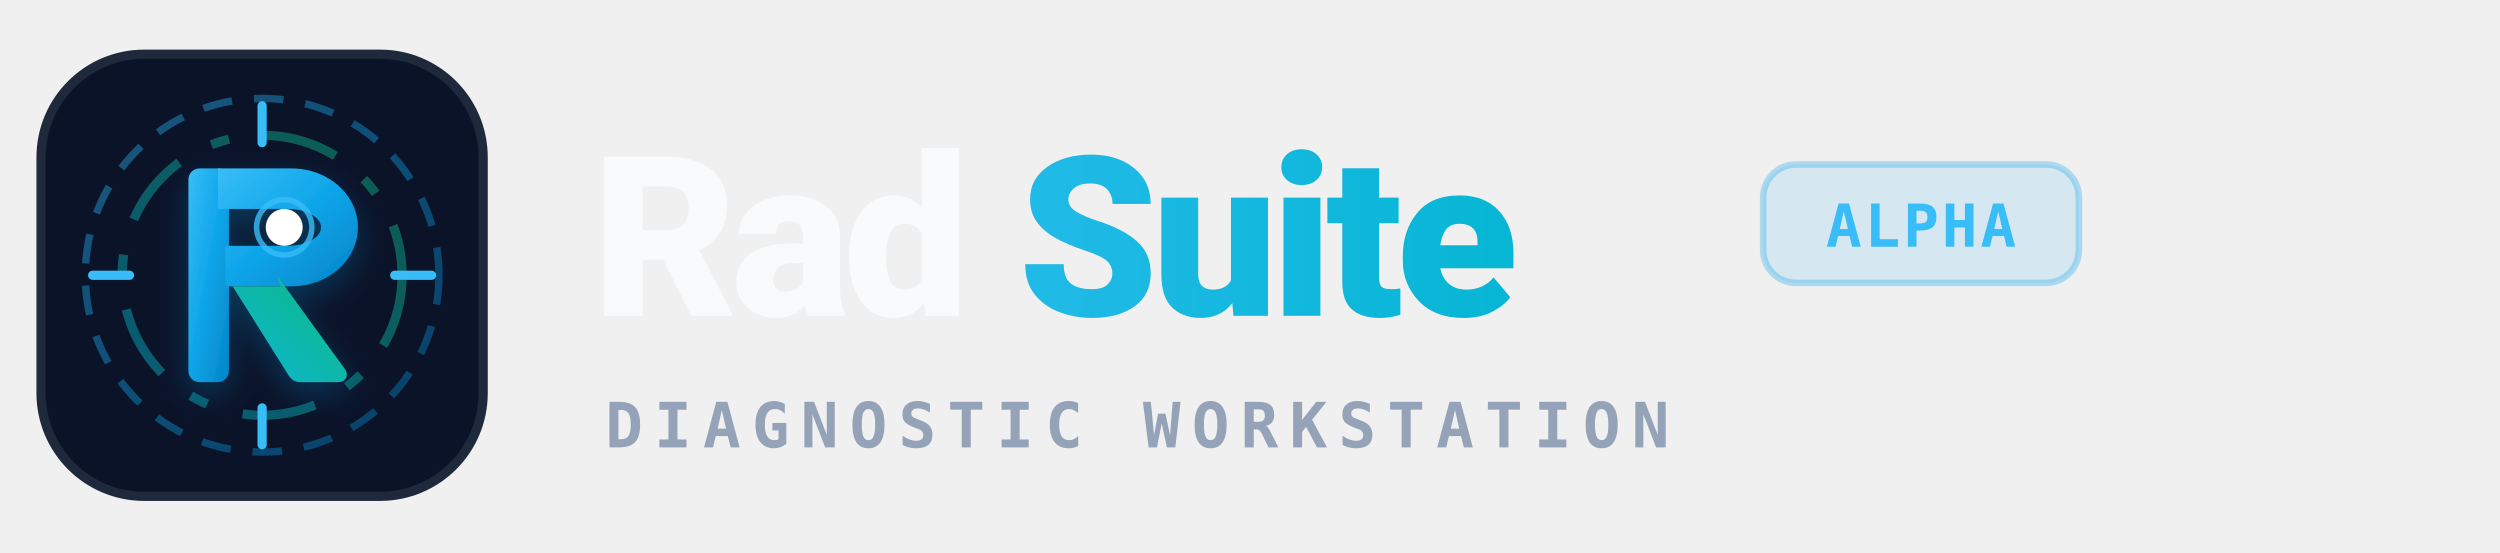
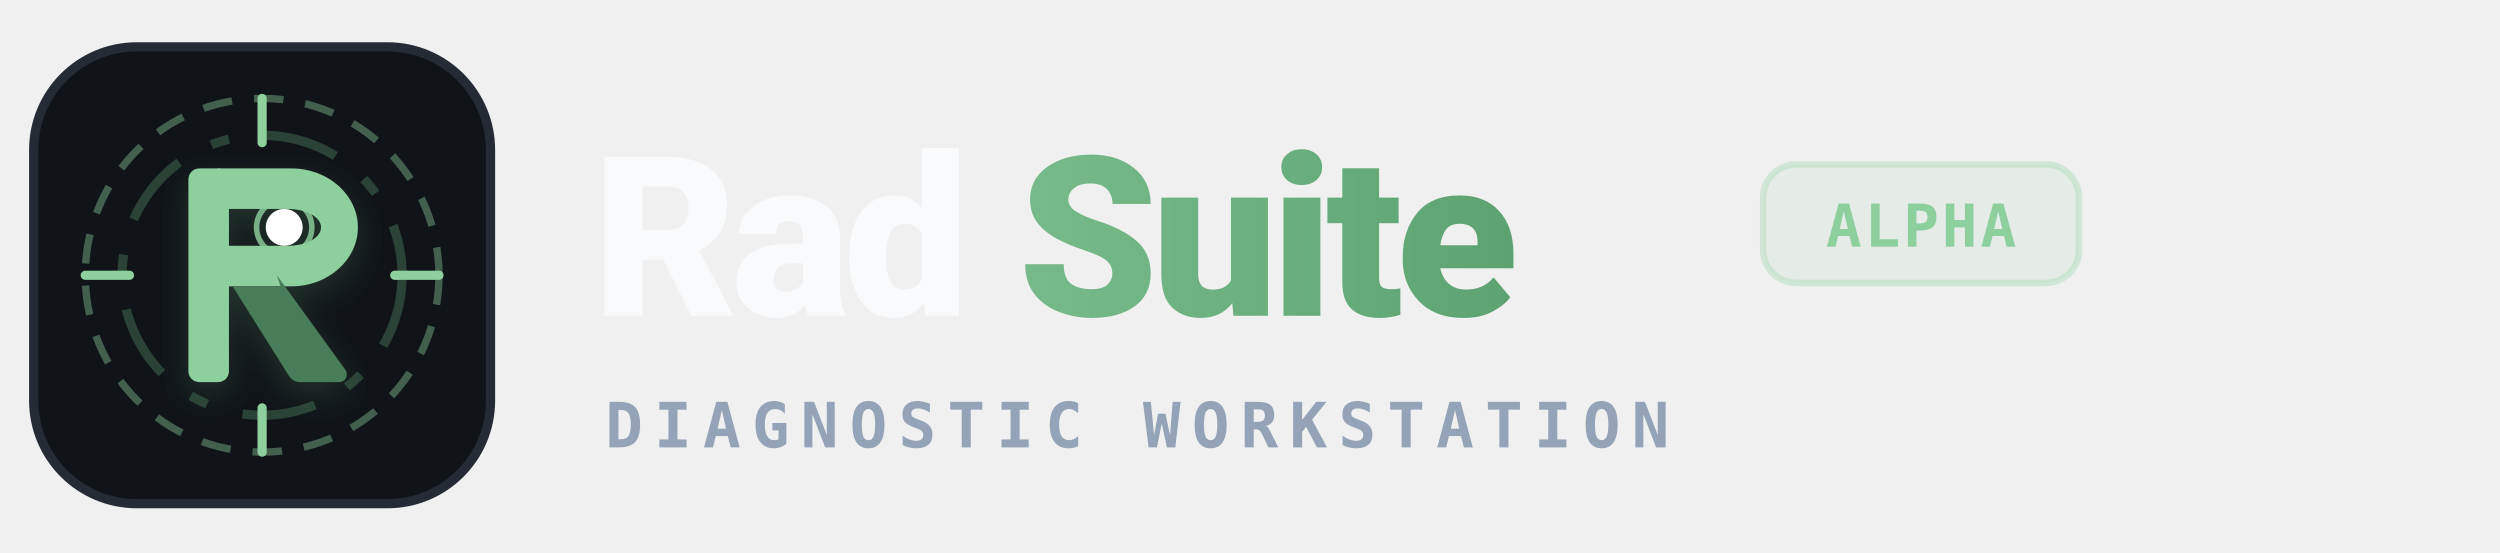
<svg xmlns="http://www.w3.org/2000/svg" viewBox="0 0 380 84" width="380" height="84" fill="none">
  <defs>
-     <linearGradient id="logo-cyan" x1="0%" y1="0%" x2="100%" y2="100%">
-       <stop offset="0%" stop-color="#38bdf8" />
-       <stop offset="50%" stop-color="#0ea5e9" />
-       <stop offset="100%" stop-color="#0284c7" />
-     </linearGradient>
-     <linearGradient id="logo-teal" x1="0%" y1="100%" x2="100%" y2="0%">
-       <stop offset="0%" stop-color="#06b6d4" />
-       <stop offset="100%" stop-color="#10b981" />
+     <linearGradient id="logo-green" x1="0%" y1="0%" x2="100%" y2="100%">
+       <stop offset="0%" stop-color="#a3e6b5" />
+       <stop offset="50%" stop-color="#8ecf9e" />
+       <stop offset="100%" stop-color="#72be85" />
    </linearGradient>
    <linearGradient id="logo-suite" x1="0%" y1="0%" x2="100%" y2="0%">
-       <stop offset="0%" stop-color="#38bdf8" />
-       <stop offset="100%" stop-color="#06b6d4" />
+       <stop offset="0%" stop-color="#8ecf9e" />
+       <stop offset="100%" stop-color="#5da372" />
    </linearGradient>
    <filter id="logo-glow" x="-20%" y="-20%" width="140%" height="140%">
-       <feDropShadow dx="0" dy="3" stdDeviation="4" flood-color="#0ea5e9" flood-opacity="0.25" />
+       <feDropShadow dx="0" dy="3" stdDeviation="4" flood-color="#4a7c59" flood-opacity="0.3" />
    </filter>
  </defs>
  <g transform="translate(4, 6) scale(0.56)">
-     <rect x="4" y="4" width="120" height="120" rx="28" fill="#0b1329" stroke="#1e293b" stroke-width="2.5" />
-     <circle cx="64" cy="64" r="48" stroke="url(#logo-cyan)" stroke-width="2" stroke-dasharray="8 6" stroke-opacity="0.4" />
-     <circle cx="64" cy="64" r="38" stroke="url(#logo-teal)" stroke-width="2.5" stroke-opacity="0.45" stroke-dasharray="20 10 5 10" />
-     <line x1="64" y1="18" x2="64" y2="28" stroke="#38bdf8" stroke-width="2.5" stroke-linecap="round" />
-     <line x1="64" y1="100" x2="64" y2="110" stroke="#38bdf8" stroke-width="2.5" stroke-linecap="round" />
-     <line x1="18" y1="64" x2="28" y2="64" stroke="#38bdf8" stroke-width="2.5" stroke-linecap="round" />
-     <line x1="100" y1="64" x2="110" y2="64" stroke="#38bdf8" stroke-width="2.5" stroke-linecap="round" />
+     <rect x="2" y="2" width="124" height="124" rx="28" fill="#101419" stroke="#252b35" stroke-width="2.5" />
+     <circle cx="64" cy="64" r="48" stroke="#8ecf9e" stroke-width="2" stroke-dasharray="8 6" stroke-opacity="0.4" />
+     <circle cx="64" cy="64" r="38" stroke="#4a7c59" stroke-width="2.5" stroke-opacity="0.45" stroke-dasharray="20 10 5 10" />
+     <line x1="64" y1="16" x2="64" y2="28" stroke="#8ecf9e" stroke-width="2.5" stroke-linecap="round" />
+     <line x1="64" y1="100" x2="64" y2="112" stroke="#8ecf9e" stroke-width="2.5" stroke-linecap="round" />
+     <line x1="16" y1="64" x2="28" y2="64" stroke="#8ecf9e" stroke-width="2.5" stroke-linecap="round" />
+     <line x1="100" y1="64" x2="112" y2="64" stroke="#8ecf9e" stroke-width="2.5" stroke-linecap="round" />
    <g filter="url(#logo-glow)">
-       <path d="M44 38 C44 36.34 45.34 35 47 35 H52 C53.66 35 55 36.34 55 38 V90 C55 91.66 53.66 93 52 93 H47 C45.34 93 44 91.66 44 90 Z" fill="url(#logo-cyan)" />
-       <path d="M52 35 H72 C81.94 35 90 42.16 90 51 C90 59.84 81.94 67 72 67 H54 V56 H71 C75.97 56 80 53.76 80 51 C80 48.24 75.97 46 71 46 H52 Z" fill="url(#logo-cyan)" />
-       <path d="M68 64 L86.5 89.5 C87.6 91.0 86.8 93 84.8 93 H74.2 C73.1 93 72.1 92.4 71.4 91.5 L56 67 H69 Z" fill="url(#logo-teal)" />
+       <path d="M44 38 C44 36.3 45.3 35 47 35 H52 C53.7 35 55 36.3 55 38 V90 C55 91.7 53.7 93 52 93 H47 C45.3 93 44 91.7 44 90 Z" fill="#8ecf9e" />
+       <path d="M52 35 H72 C81.9 35 90 42.2 90 51 C90 59.8 81.9 67 72 67 H54 V56 H71 C76 56 80 53.8 80 51 C80 48.2 76 46 71 46 H52 Z" fill="#8ecf9e" />
+       <path d="M68 64 L86.5 89.5 C87.6 91 86.8 93 84.8 93 H74.2 C73.1 93 72.1 92.4 71.4 91.5 L56 67 H69 Z" fill="#4a7c59" />
      <circle cx="70" cy="51" r="5" fill="#ffffff" />
-       <circle cx="70" cy="51" r="7.5" stroke="#38bdf8" stroke-width="1.5" stroke-opacity="0.8" />
+       <circle cx="70" cy="51" r="7.5" stroke="#8ecf9e" stroke-width="1.5" stroke-opacity="0.8" />
    </g>
  </g>
  <g transform="translate(90, 48)">
    <text font-family="system-ui, -apple-system, 'Segoe UI', Roboto, sans-serif" font-size="34" font-weight="800" letter-spacing="-0.03em" fill="#f8fafc">
      Rad <tspan fill="url(#logo-suite)">Suite</tspan>
    </text>
  </g>
  <g transform="translate(92, 68)">
    <text font-family="'JetBrains Mono', ui-monospace, SFMono-Regular, monospace" font-size="9.5" font-weight="600" letter-spacing="0.18em" fill="#94a3b8">
      DIAGNOSTIC WORKSTATION
    </text>
  </g>
  <g transform="translate(268, 25)">
-     <rect width="48" height="18" rx="5" fill="#0ea5e9" fill-opacity="0.12" stroke="#0ea5e9" stroke-opacity="0.3" stroke-width="1" />
-     <text x="24" y="12.5" font-family="'JetBrains Mono', monospace" font-size="9" font-weight="700" fill="#38bdf8" text-anchor="middle" letter-spacing="0.05em">
+     <rect width="48" height="18" rx="5" fill="#8ecf9e" fill-opacity="0.12" stroke="#8ecf9e" stroke-opacity="0.3" stroke-width="1" />
+     <text x="24" y="12.5" font-family="'JetBrains Mono', monospace" font-size="9" font-weight="700" fill="#8ecf9e" text-anchor="middle" letter-spacing="0.05em">
      ALPHA
    </text>
  </g>
</svg>
